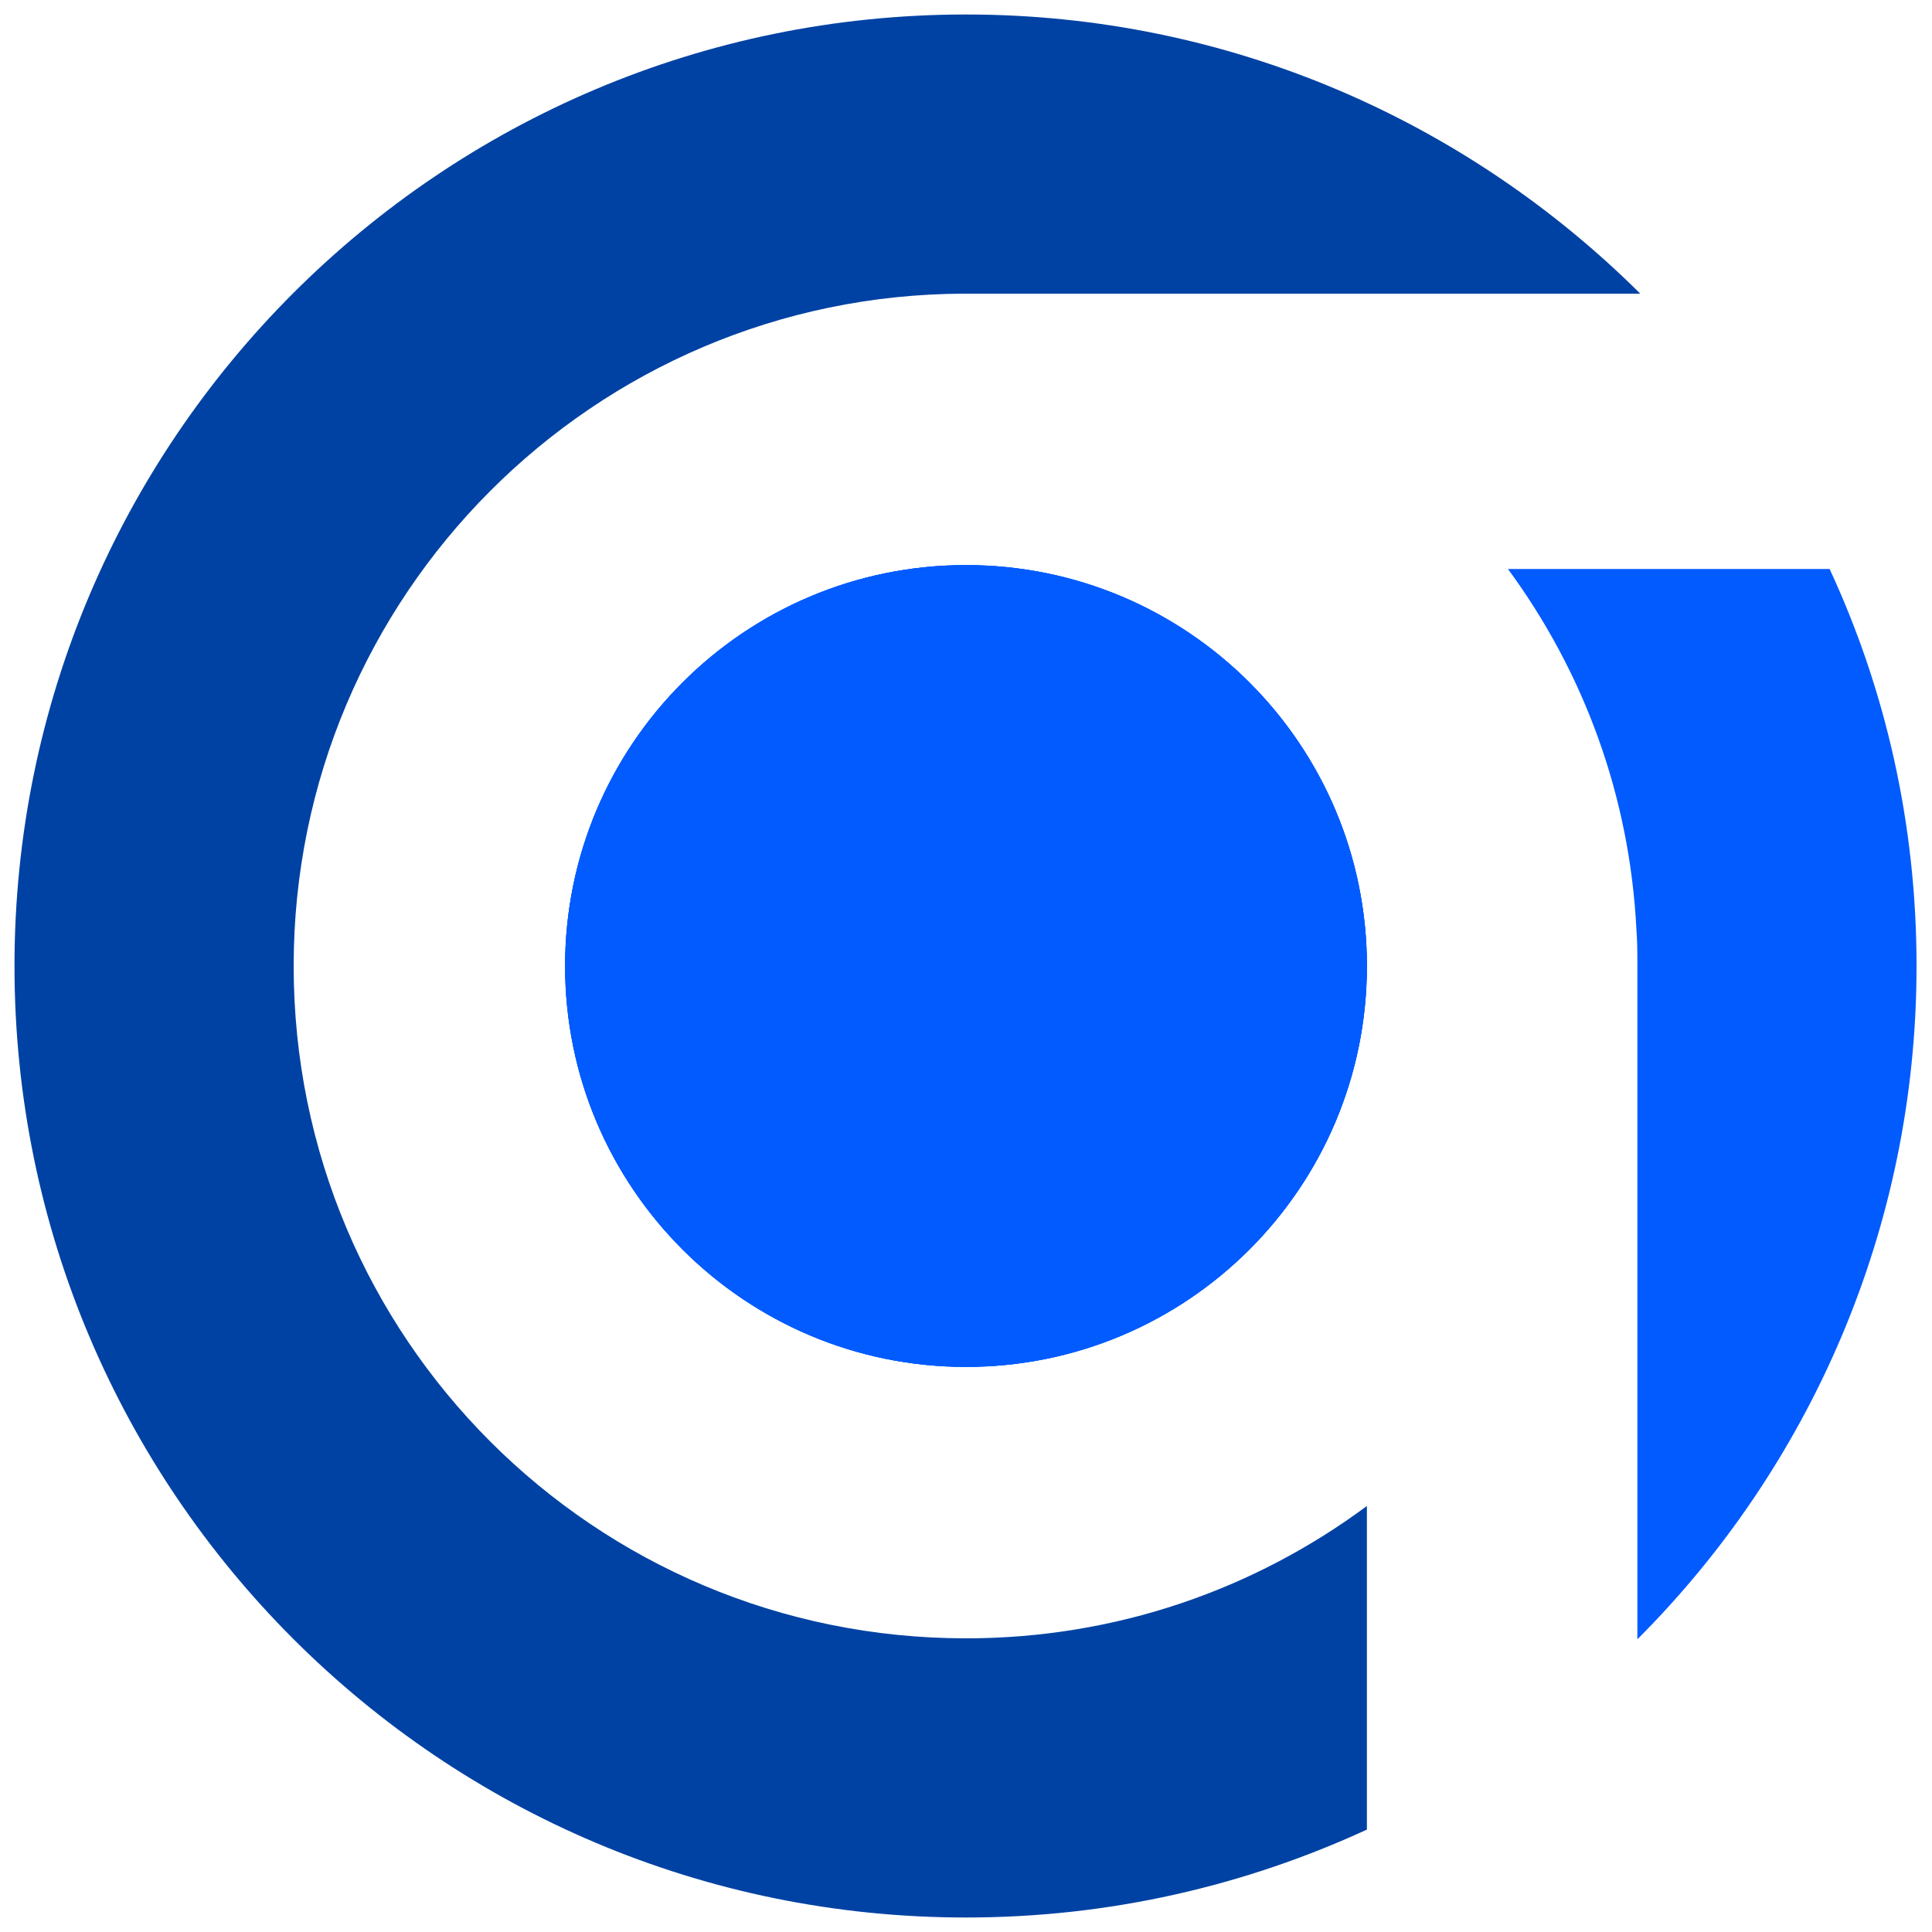
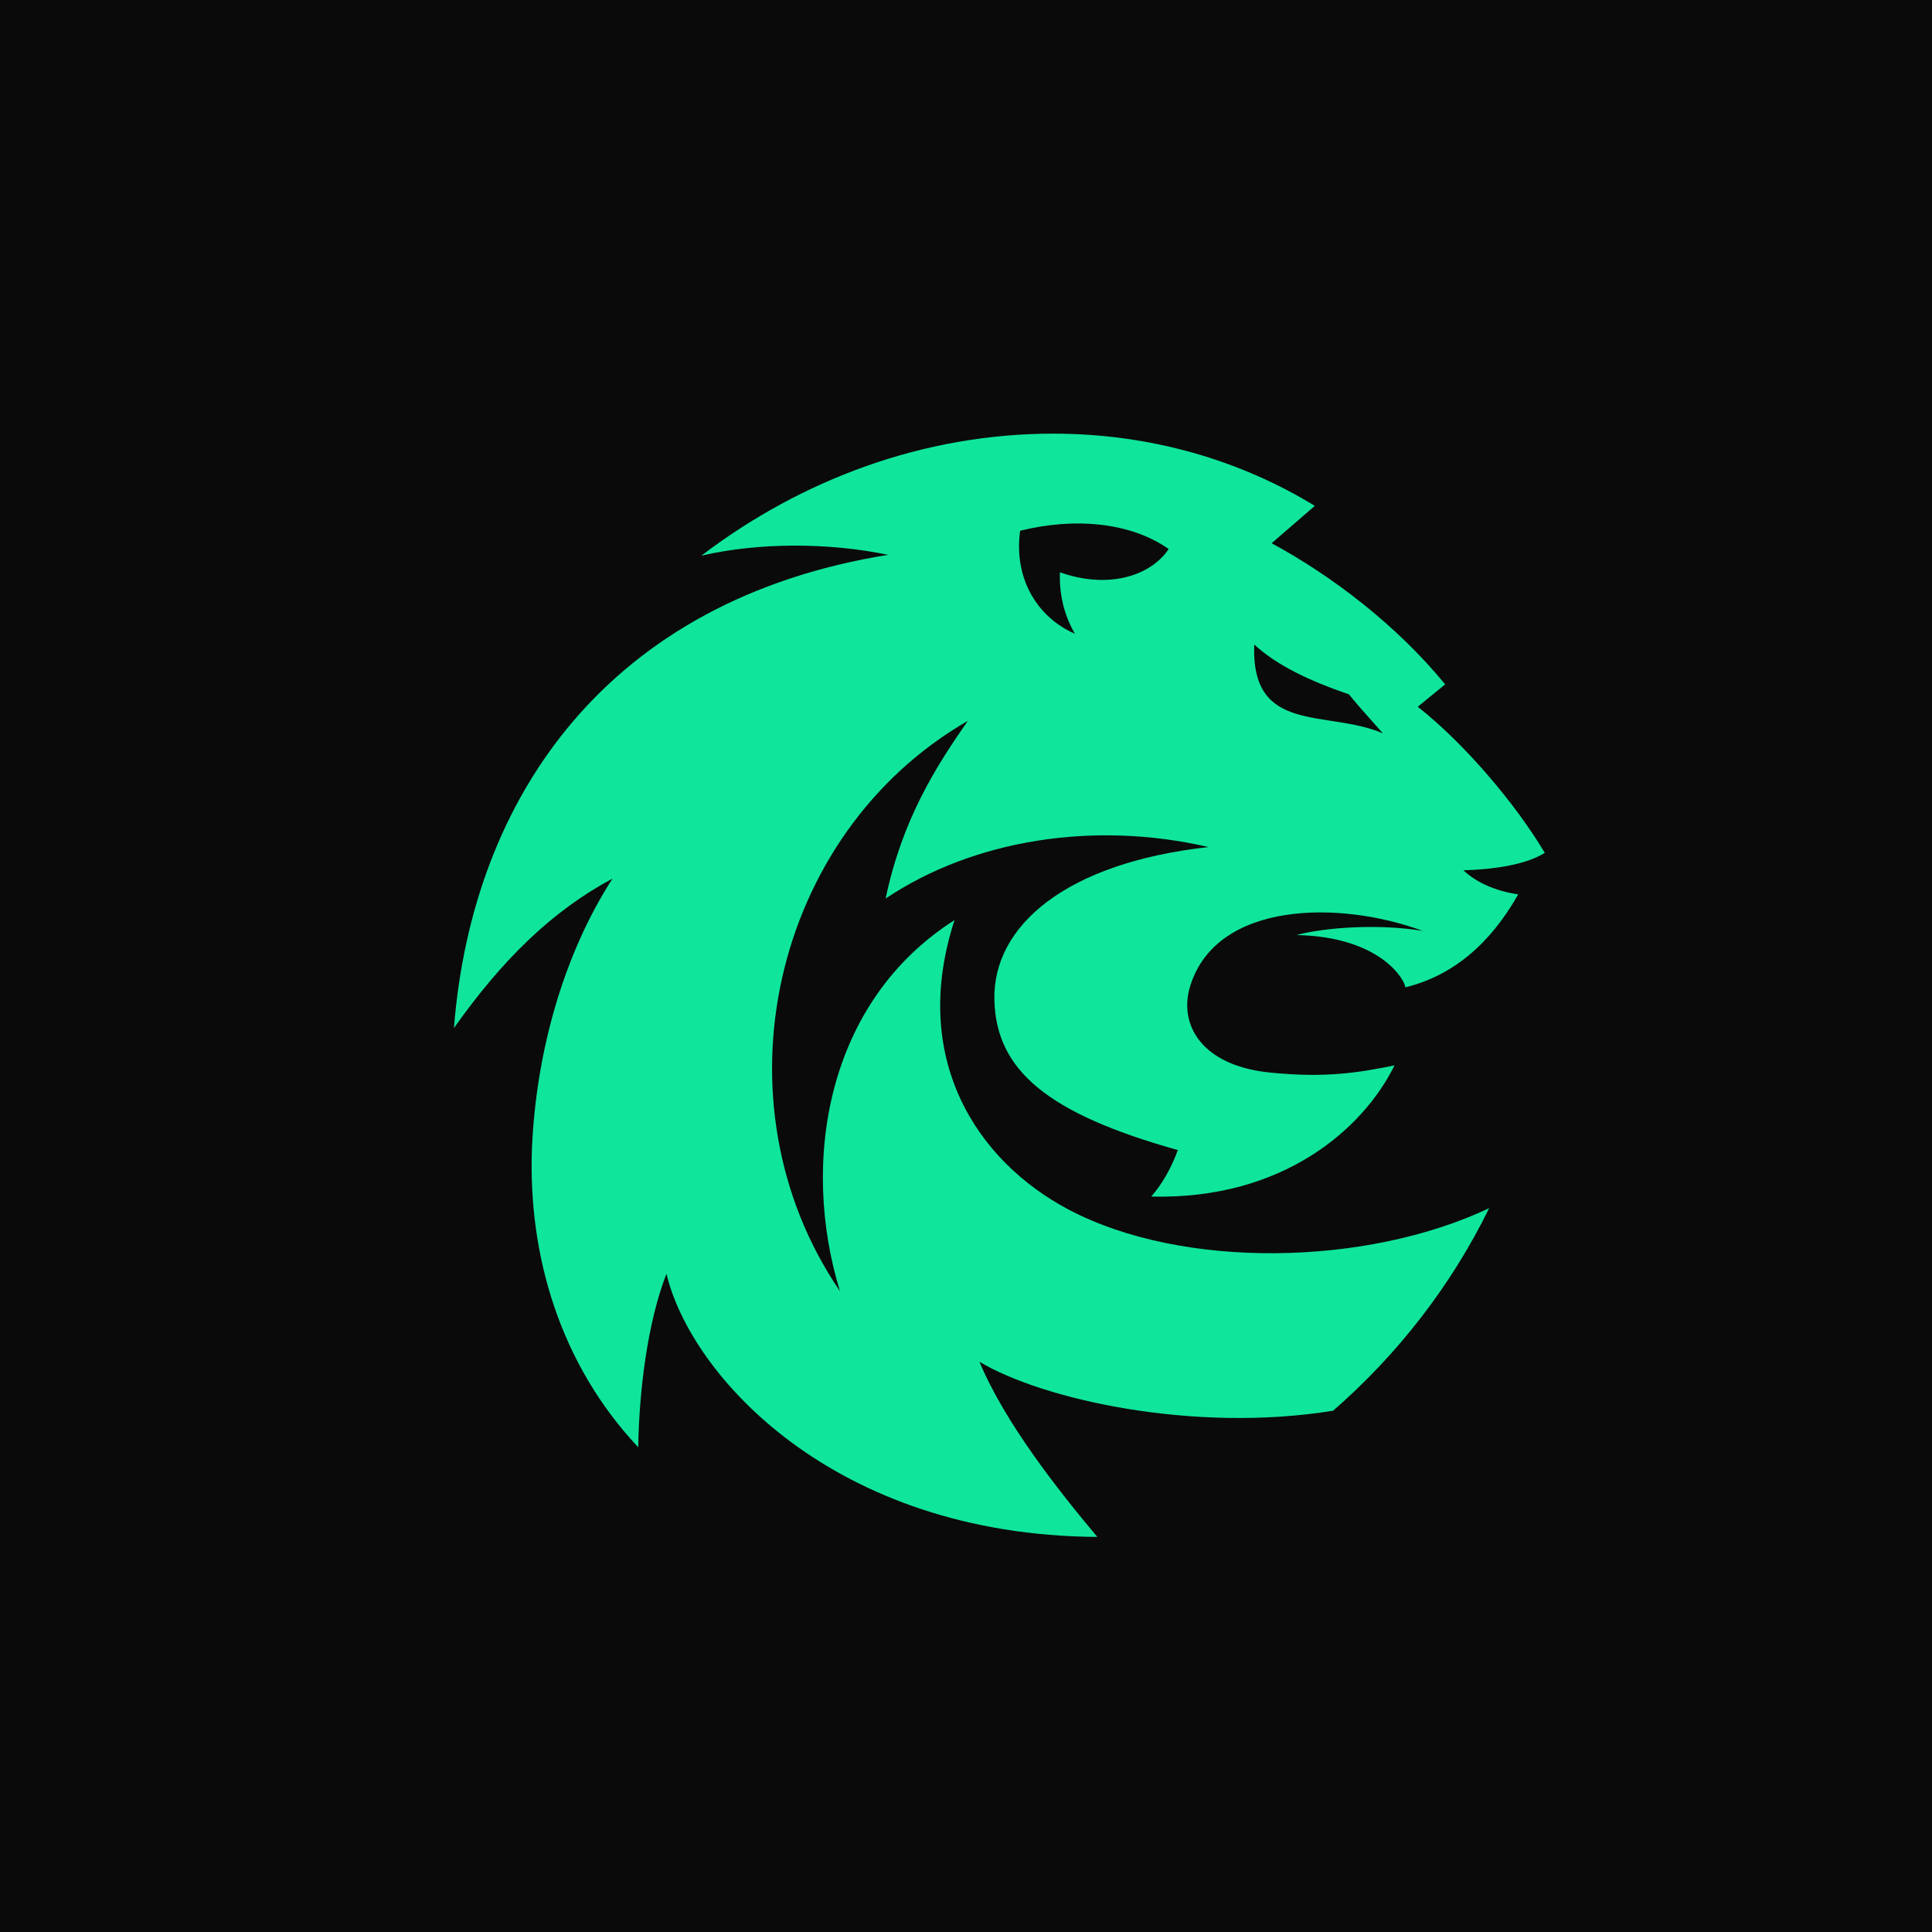
- <svg xmlns="http://www.w3.org/2000/svg" version="1.1" id="Layer_1" x="0px" y="0px" width="200px" height="200px" viewBox="0 0 200 200" style="enable-background:new 0 0 200 200;" xml:space="preserve">
-   <style type="text/css"> .st0{fill:#0042A3;} .st1{fill:#025BFF;} </style>
-   <g>
-     <path class="st0" d="M30.4,100c0-38.4,31.1-69.5,69.4-69.6l0,0h0.2h0.1h0.1h69.6C151.9,12.6,127.3,1.5,100,1.5 C45.6,1.5,1.5,45.6,1.5,100s44.1,98.5,98.5,98.5c14.9,0,28.9-3.3,41.5-9.1v-33.5c-11.6,8.6-25.9,13.7-41.5,13.7 C61.5,169.6,30.4,138.5,30.4,100z" />
-     <g>
-       <ellipse class="st1" cx="100" cy="100" rx="41.5" ry="41.5" />
-       <ellipse class="st1" cx="100" cy="100" rx="41.5" ry="41.5" />
-       <ellipse class="st1" cx="100" cy="100" rx="41.5" ry="41.5" />
-     </g>
-     <g>
-       <path class="st1" d="M156.1,58.9c7.8,10.6,12.6,23.4,13.3,37.3c0.1,1.3,0.1,2.5,0.1,3.8v69.7c17.8-17.8,28.9-42.5,28.9-69.7 c0-14.7-3.2-28.6-9-41.1L156.1,58.9L156.1,58.9z" />
-       <path class="st1" d="M169.6,96.2v3.8c0-1.3-0.1-2.6-0.1-3.8H169.6z" />
-     </g>
+ <svg xmlns="http://www.w3.org/2000/svg" width="512" height="512" viewBox="0 0 512 512">
+   <rect width="512" height="512" fill="#0a0a0a" />
+   <g transform="translate(106, 96) scale(2.2)">
+     <path fill="#0FE69B" d="M92.6,22.5c-4.7-3.3-11.5-3.8-17.9-2.2c-0.8,5.9,2.2,10.5,6.6,12.4c-1.4-2.4-1.9-5-1.8-7.4 C85.1,27.3,90.3,25.9,92.6,22.5 M102.9,34c-0.4,10.9,8.7,7.8,15.5,10.7c-1.4-1.6-2.8-3.1-4.1-4.7C109.6,38.4,105.6,36.5,102.9,34z M6.5,80.2c2.2-28,18.7-51.6,52.3-57c-7.2-1.5-15.6-1.5-22.5,0.1C48.4,14.1,63.1,8.6,78.7,8.6c11.7,0,22.5,3.2,31.5,8.7l-5.2,4.5 c7.2,3.9,15,9.8,20.9,17c-1.1,0.9-2.2,1.8-3.3,2.7c5.6,4.4,11.8,11.7,15.3,17.6c-2.4,1.5-6.4,2-9.8,2.1c1.6,1.5,3.9,2.5,6.6,2.9 c-3.4,6-7.9,9.8-13.6,11.2c0-0.8-2.9-6.1-13.1-6.3c3.3-0.9,9.8-1.4,15.2-0.5c-10-3.7-24.8-3.6-28,6.6c-1.5,4.8,1.5,9.8,10,10.5 c6.3,0.6,10.2,0,14.6-0.9c-3.8,7.7-13.5,16.2-29.3,15.8c1.3-1.5,2.4-3.4,3.2-5.6C78,90.5,71.8,85.3,71.6,76.8 c-0.2-8.9,8.6-16.5,25.8-18.4c-13.8-3.2-28.3-0.9-38.9,6.2c2-9.5,6-15.8,9.9-21.4c-23.6,13.6-30.9,46-15.4,68.7 C48.2,96.3,51.4,77,66.8,67.2c-5.4,16.6,2.6,29,13.8,34.9c13.7,7.2,35.8,6.8,50.6-0.2c-4.6,9.4-11.1,17.7-18.8,24.4 c-16.7,2.7-34.9-1.3-42.6-5.9c3.1,7.4,9.5,15.5,14.2,21.1c-31.8-0.2-49-19.5-51.9-31.7c-2.3,5.9-3.3,14.2-3.4,20.9 c-9.4-10-13.3-23.1-12.8-36.1c0.5-11.3,3.7-23.1,9.7-32.4C18.3,66.1,12.3,72,6.5,80.2z" />
  </g>
</svg>
